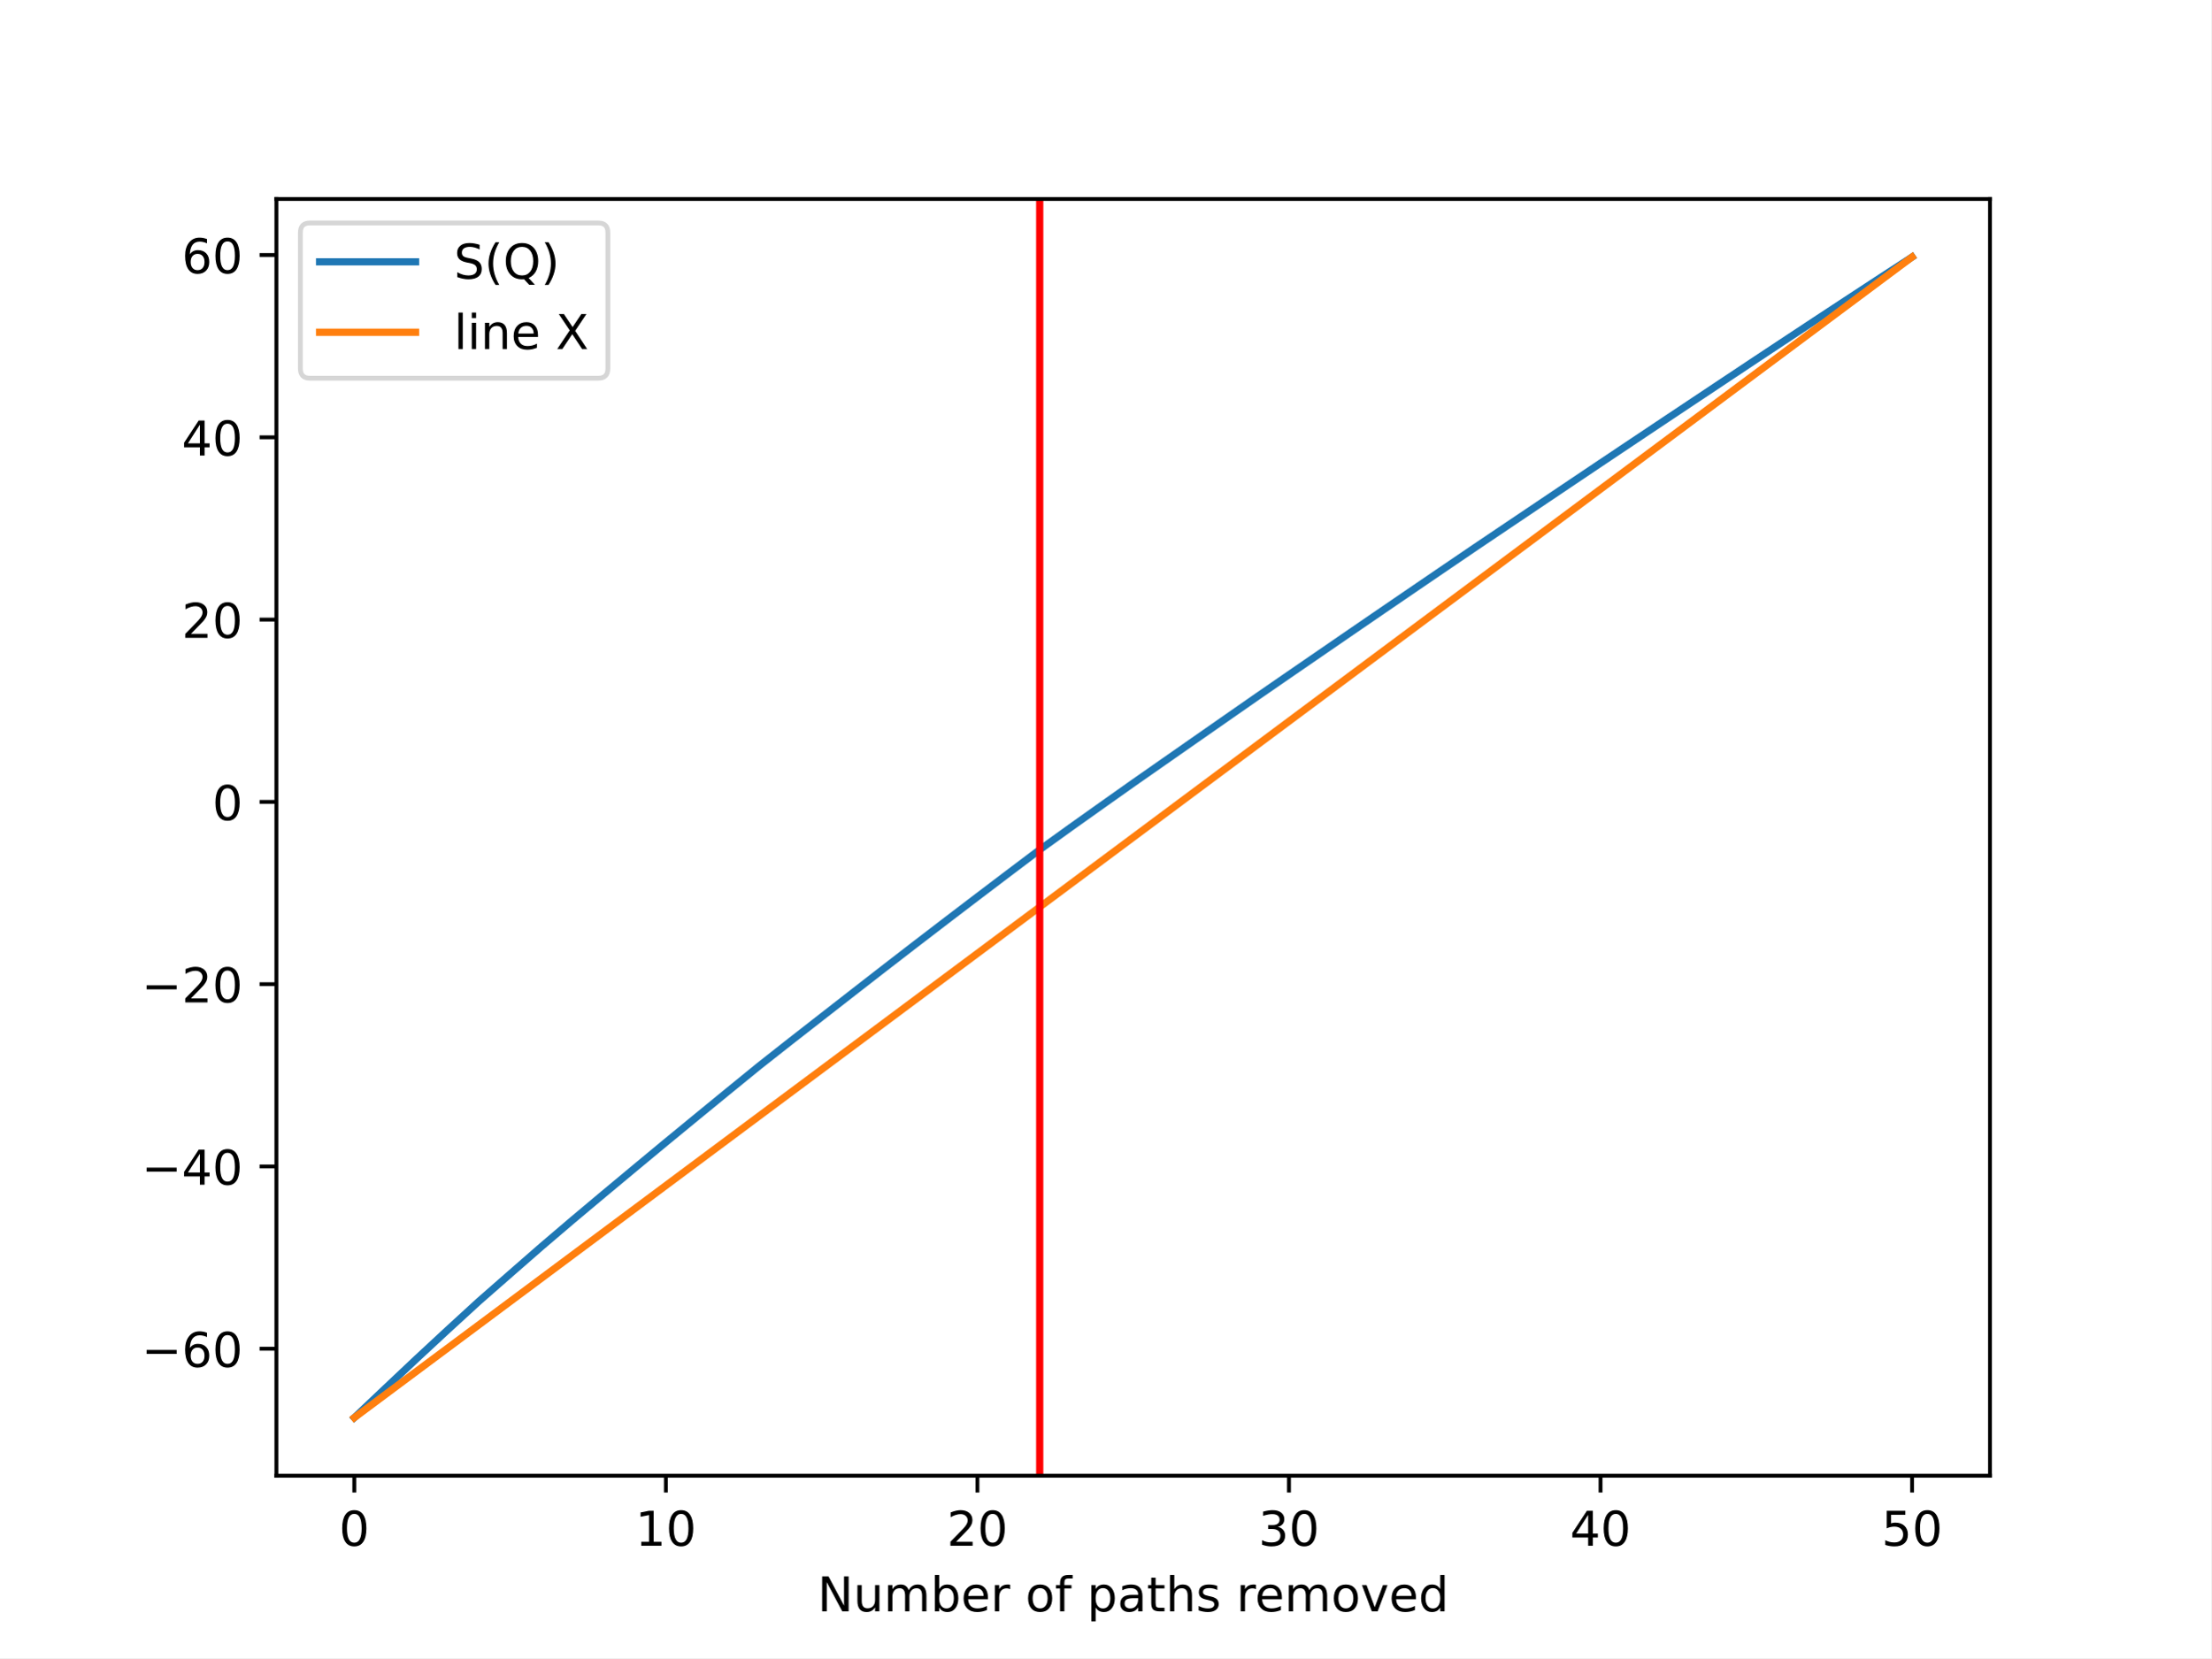
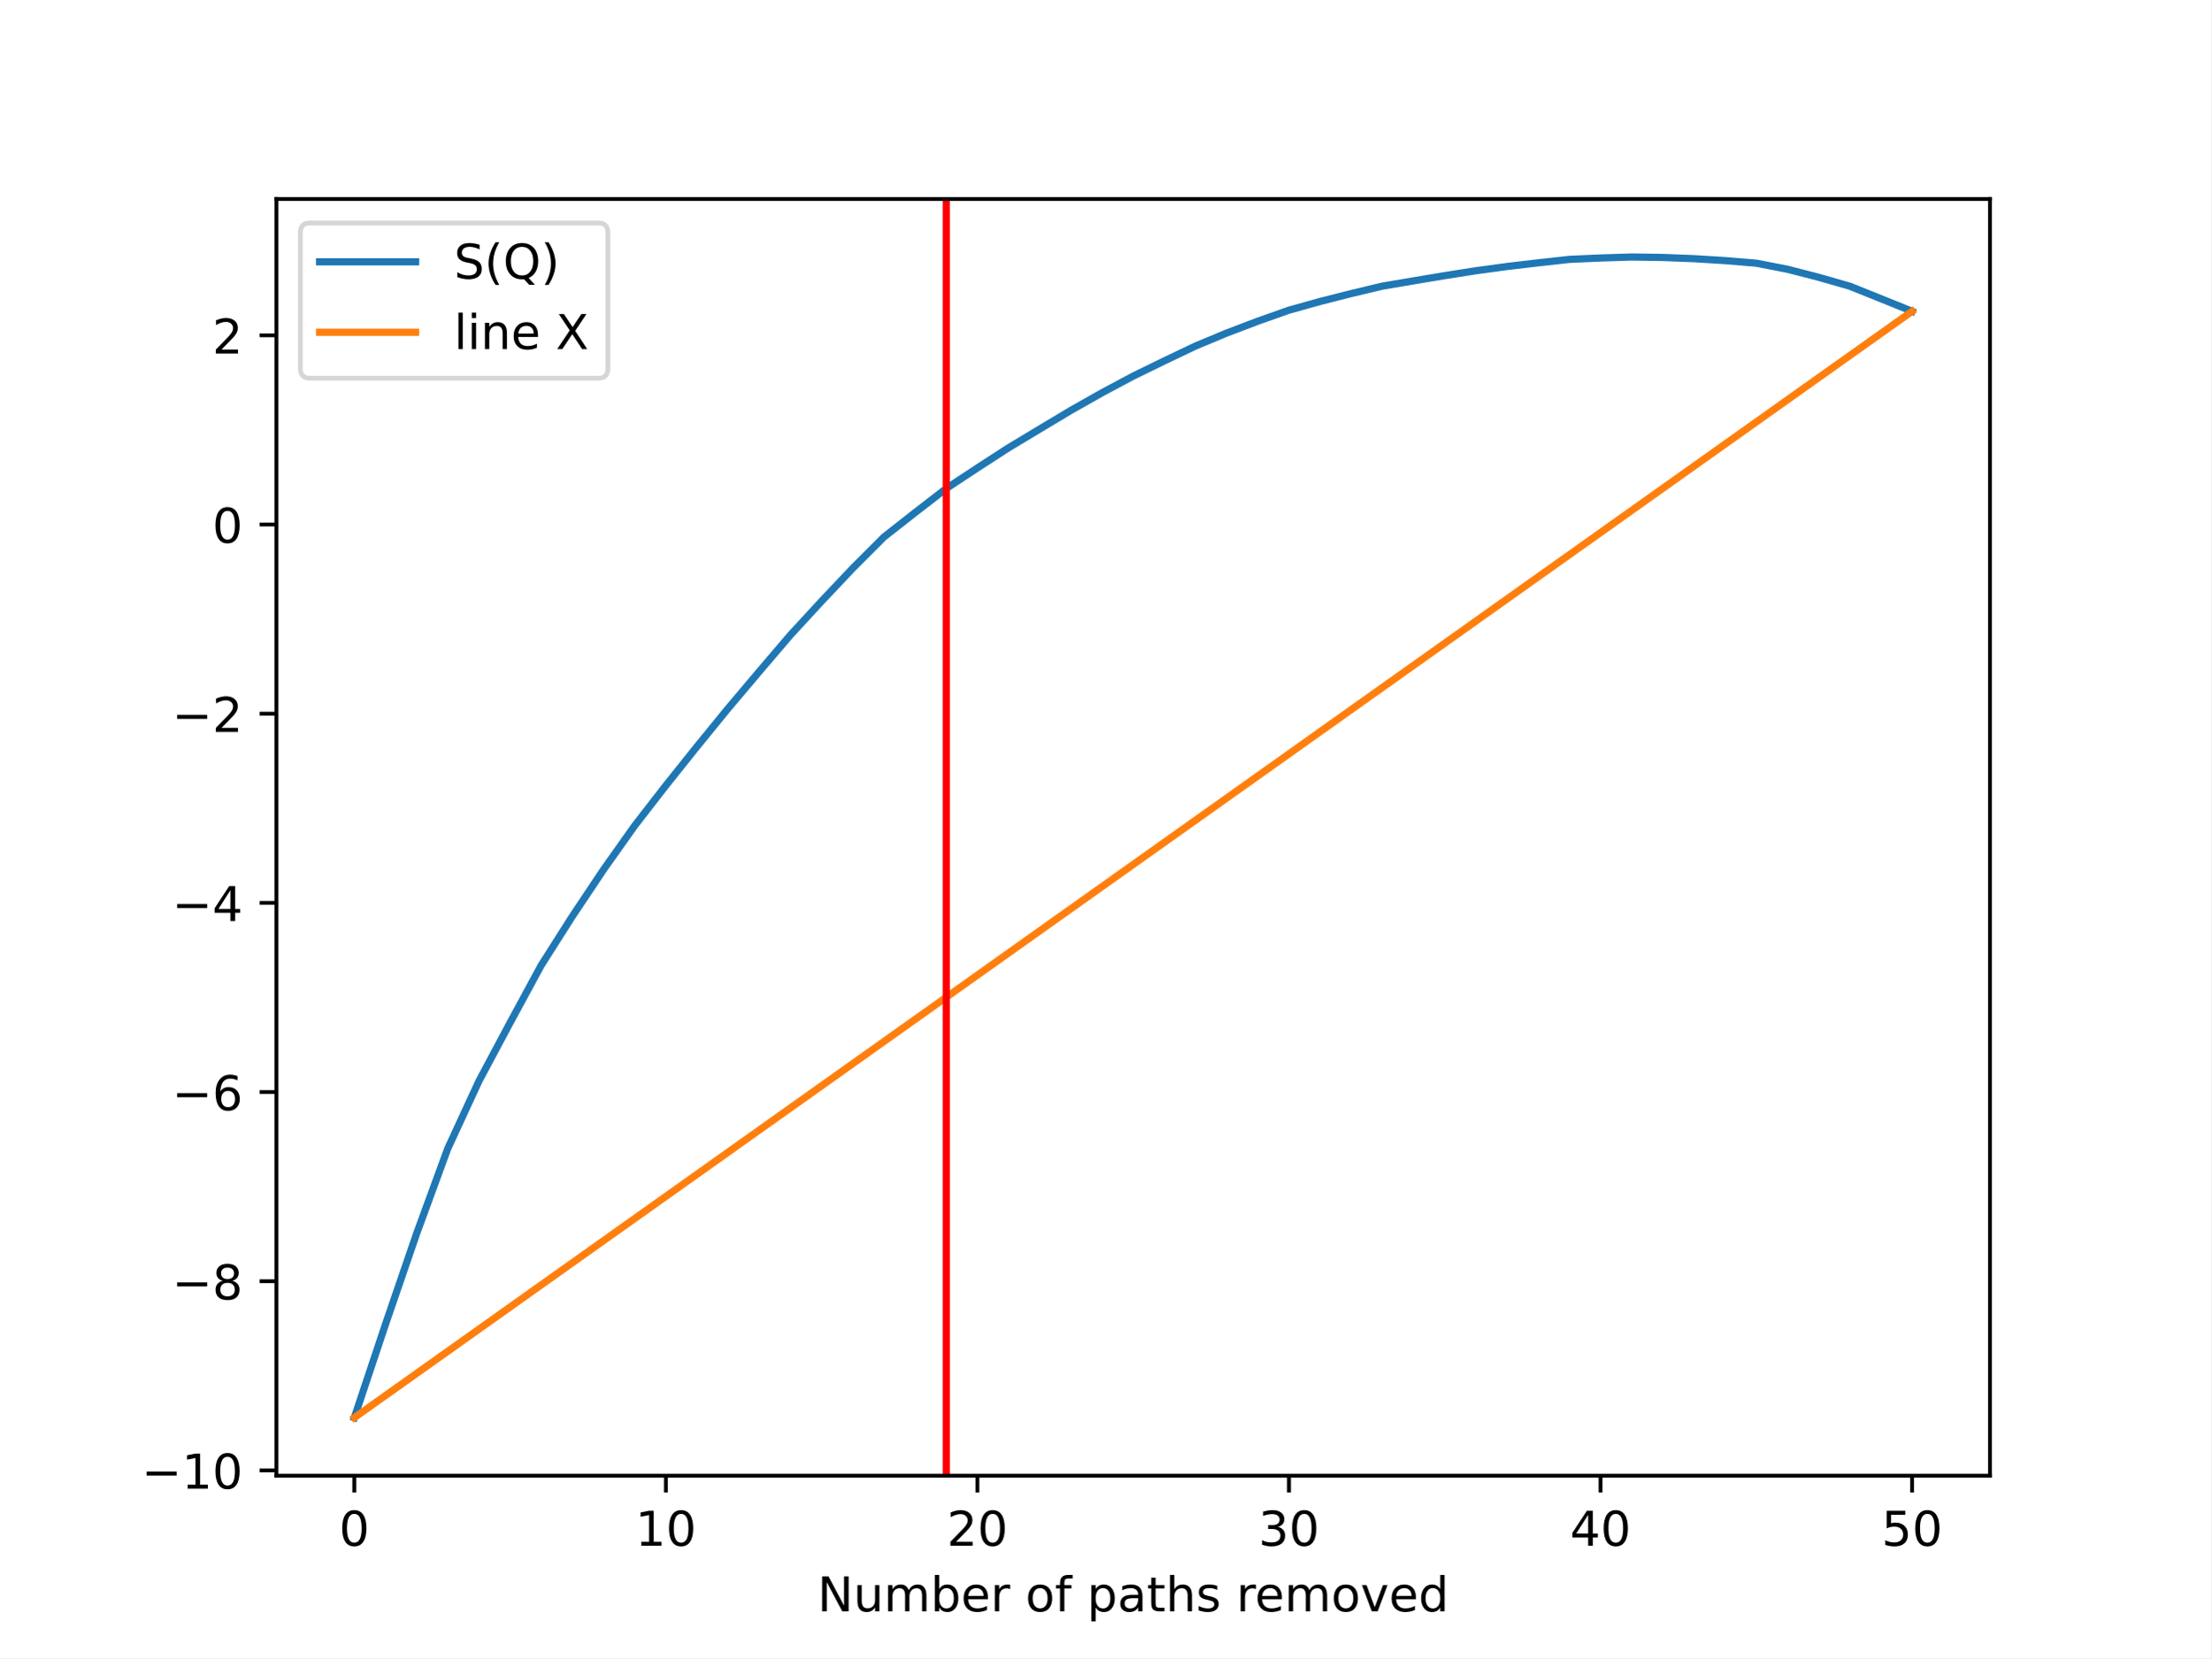
<svg xmlns="http://www.w3.org/2000/svg" xmlns:xlink="http://www.w3.org/1999/xlink" height="345.6pt" version="1.1" viewBox="0 0 460.8 345.6" width="460.8pt">
  <defs>
    <style type="text/css">*{stroke-linecap:butt;stroke-linejoin:round;}</style>
  </defs>
  <g id="figure_1">
    <g id="patch_1">
      <path d="M 0 345.6  L 460.8 345.6  L 460.8 0  L 0 0  z " style="fill:#ffffff;" />
    </g>
    <g id="axes_1">
      <g id="patch_2">
        <path d="M 57.6 307.584  L 414.72 307.584  L 414.72 41.472  L 57.6 41.472  z " style="fill:#ffffff;" />
      </g>
      <g id="matplotlib.axis_1">
        <g id="xtick_1">
          <g id="line2d_1">
            <defs>
-               <path d="M 0 0  L 0 3.5  " id="m7bab67696e" style="stroke:#000000;stroke-width:0.8;" />
-             </defs>
-             <g>
-               <use style="stroke:#000000;stroke-width:0.8;" x="73.833" xlink:href="#m7bab67696e" y="307.584" />
+               <path d="M 0 0  L 0 3.5  " id="m28f51af39b" style="stroke:#000000;stroke-width:0.8;" />
+             </defs>
+             <g>
+               <use style="stroke:#000000;stroke-width:0.8;" x="73.833" xlink:href="#m28f51af39b" y="307.584" />
            </g>
          </g>
          <g id="text_1">
            <g transform="translate(70.65148 322.1824)scale(0.1 -0.1)">
              <defs>
                <path d="M 31.781 66.406  Q 24.172 66.406 20.328 58.906  Q 16.5 51.422 16.5 36.375  Q 16.5 21.391 20.328 13.891  Q 24.172 6.391 31.781 6.391  Q 39.453 6.391 43.281 13.891  Q 47.125 21.391 47.125 36.375  Q 47.125 51.422 43.281 58.906  Q 39.453 66.406 31.781 66.406  z M 31.781 74.219  Q 44.047 74.219 50.516 64.516  Q 56.984 54.828 56.984 36.375  Q 56.984 17.969 50.516 8.266  Q 44.047 -1.422 31.781 -1.422  Q 19.531 -1.422 13.062 8.266  Q 6.594 17.969 6.594 36.375  Q 6.594 54.828 13.062 64.516  Q 19.531 74.219 31.781 74.219  z " id="DejaVuSans-48" />
              </defs>
              <use xlink:href="#DejaVuSans-48" />
            </g>
          </g>
        </g>
        <g id="xtick_2">
          <g id="line2d_2">
            <g>
-               <use style="stroke:#000000;stroke-width:0.8;" x="138.764" xlink:href="#m7bab67696e" y="307.584" />
+               <use style="stroke:#000000;stroke-width:0.8;" x="138.764" xlink:href="#m28f51af39b" y="307.584" />
            </g>
          </g>
          <g id="text_2">
            <g transform="translate(132.4011 322.1824)scale(0.1 -0.1)">
              <defs>
                <path d="M 12.406 8.297  L 28.516 8.297  L 28.516 63.922  L 10.984 60.406  L 10.984 69.391  L 28.422 72.906  L 38.281 72.906  L 38.281 8.297  L 54.391 8.297  L 54.391 0  L 12.406 0  z " id="DejaVuSans-49" />
              </defs>
              <use xlink:href="#DejaVuSans-49" />
              <use x="63.623" xlink:href="#DejaVuSans-48" />
            </g>
          </g>
        </g>
        <g id="xtick_3">
          <g id="line2d_3">
            <g>
-               <use style="stroke:#000000;stroke-width:0.8;" x="203.695" xlink:href="#m7bab67696e" y="307.584" />
+               <use style="stroke:#000000;stroke-width:0.8;" x="203.695" xlink:href="#m28f51af39b" y="307.584" />
            </g>
          </g>
          <g id="text_3">
            <g transform="translate(197.332 322.1824)scale(0.1 -0.1)">
              <defs>
                <path d="M 19.188 8.297  L 53.609 8.297  L 53.609 0  L 7.328 0  L 7.328 8.297  Q 12.938 14.109 22.625 23.891  Q 32.328 33.688 34.812 36.531  Q 39.547 41.844 41.422 45.531  Q 43.312 49.219 43.312 52.781  Q 43.312 58.594 39.234 62.25  Q 35.156 65.922 28.609 65.922  Q 23.969 65.922 18.812 64.312  Q 13.672 62.703 7.812 59.422  L 7.812 69.391  Q 13.766 71.781 18.938 73  Q 24.125 74.219 28.422 74.219  Q 39.75 74.219 46.484 68.547  Q 53.219 62.891 53.219 53.422  Q 53.219 48.922 51.531 44.891  Q 49.859 40.875 45.406 35.406  Q 44.188 33.984 37.641 27.219  Q 31.109 20.453 19.188 8.297  z " id="DejaVuSans-50" />
              </defs>
              <use xlink:href="#DejaVuSans-50" />
              <use x="63.623" xlink:href="#DejaVuSans-48" />
            </g>
          </g>
        </g>
        <g id="xtick_4">
          <g id="line2d_4">
            <g>
-               <use style="stroke:#000000;stroke-width:0.8;" x="268.625" xlink:href="#m7bab67696e" y="307.584" />
+               <use style="stroke:#000000;stroke-width:0.8;" x="268.625" xlink:href="#m28f51af39b" y="307.584" />
            </g>
          </g>
          <g id="text_4">
            <g transform="translate(262.263 322.1824)scale(0.1 -0.1)">
              <defs>
                <path d="M 40.578 39.312  Q 47.656 37.797 51.625 33  Q 55.609 28.219 55.609 21.188  Q 55.609 10.406 48.188 4.484  Q 40.766 -1.422 27.094 -1.422  Q 22.516 -1.422 17.656 -0.516  Q 12.797 0.391 7.625 2.203  L 7.625 11.719  Q 11.719 9.328 16.594 8.109  Q 21.484 6.891 26.812 6.891  Q 36.078 6.891 40.938 10.547  Q 45.797 14.203 45.797 21.188  Q 45.797 27.641 41.281 31.266  Q 36.766 34.906 28.719 34.906  L 20.219 34.906  L 20.219 43.016  L 29.109 43.016  Q 36.375 43.016 40.234 45.922  Q 44.094 48.828 44.094 54.297  Q 44.094 59.906 40.109 62.906  Q 36.141 65.922 28.719 65.922  Q 24.656 65.922 20.016 65.031  Q 15.375 64.156 9.812 62.312  L 9.812 71.094  Q 15.438 72.656 20.344 73.438  Q 25.25 74.219 29.594 74.219  Q 40.828 74.219 47.359 69.109  Q 53.906 64.016 53.906 55.328  Q 53.906 49.266 50.438 45.094  Q 46.969 40.922 40.578 39.312  z " id="DejaVuSans-51" />
              </defs>
              <use xlink:href="#DejaVuSans-51" />
              <use x="63.623" xlink:href="#DejaVuSans-48" />
            </g>
          </g>
        </g>
        <g id="xtick_5">
          <g id="line2d_5">
            <g>
-               <use style="stroke:#000000;stroke-width:0.8;" x="333.556" xlink:href="#m7bab67696e" y="307.584" />
+               <use style="stroke:#000000;stroke-width:0.8;" x="333.556" xlink:href="#m28f51af39b" y="307.584" />
            </g>
          </g>
          <g id="text_5">
            <g transform="translate(327.1939 322.1824)scale(0.1 -0.1)">
              <defs>
                <path d="M 37.797 64.312  L 12.891 25.391  L 37.797 25.391  z M 35.203 72.906  L 47.609 72.906  L 47.609 25.391  L 58.016 25.391  L 58.016 17.188  L 47.609 17.188  L 47.609 0  L 37.797 0  L 37.797 17.188  L 4.891 17.188  L 4.891 26.703  z " id="DejaVuSans-52" />
              </defs>
              <use xlink:href="#DejaVuSans-52" />
              <use x="63.623" xlink:href="#DejaVuSans-48" />
            </g>
          </g>
        </g>
        <g id="xtick_6">
          <g id="line2d_6">
            <g>
-               <use style="stroke:#000000;stroke-width:0.8;" x="398.487" xlink:href="#m7bab67696e" y="307.584" />
+               <use style="stroke:#000000;stroke-width:0.8;" x="398.487" xlink:href="#m28f51af39b" y="307.584" />
            </g>
          </g>
          <g id="text_6">
            <g transform="translate(392.1248 322.1824)scale(0.1 -0.1)">
              <defs>
                <path d="M 10.797 72.906  L 49.516 72.906  L 49.516 64.594  L 19.828 64.594  L 19.828 46.734  Q 21.969 47.469 24.109 47.828  Q 26.266 48.188 28.422 48.188  Q 40.625 48.188 47.75 41.5  Q 54.891 34.812 54.891 23.391  Q 54.891 11.625 47.562 5.094  Q 40.234 -1.422 26.906 -1.422  Q 22.312 -1.422 17.547 -0.641  Q 12.797 0.141 7.719 1.703  L 7.719 11.625  Q 12.109 9.234 16.797 8.062  Q 21.484 6.891 26.703 6.891  Q 35.156 6.891 40.078 11.328  Q 45.016 15.766 45.016 23.391  Q 45.016 31 40.078 35.438  Q 35.156 39.891 26.703 39.891  Q 22.75 39.891 18.812 39.016  Q 14.891 38.141 10.797 36.281  z " id="DejaVuSans-53" />
              </defs>
              <use xlink:href="#DejaVuSans-53" />
              <use x="63.623" xlink:href="#DejaVuSans-48" />
            </g>
          </g>
        </g>
        <g id="text_7">
          <g transform="translate(170.3561 335.8606)scale(0.1 -0.1)">
            <defs>
              <path d="M 9.812 72.906  L 23.094 72.906  L 55.422 11.922  L 55.422 72.906  L 64.984 72.906  L 64.984 0  L 51.703 0  L 19.391 60.984  L 19.391 0  L 9.812 0  z " id="DejaVuSans-78" />
              <path d="M 8.5 21.578  L 8.5 54.688  L 17.484 54.688  L 17.484 21.922  Q 17.484 14.156 20.5 10.266  Q 23.531 6.391 29.594 6.391  Q 36.859 6.391 41.078 11.031  Q 45.312 15.672 45.312 23.688  L 45.312 54.688  L 54.297 54.688  L 54.297 0  L 45.312 0  L 45.312 8.406  Q 42.047 3.422 37.719 1  Q 33.406 -1.422 27.688 -1.422  Q 18.266 -1.422 13.375 4.438  Q 8.5 10.297 8.5 21.578  z M 31.109 56  z " id="DejaVuSans-117" />
              <path d="M 52 44.188  Q 55.375 50.25 60.062 53.125  Q 64.75 56 71.094 56  Q 79.641 56 84.281 50.016  Q 88.922 44.047 88.922 33.016  L 88.922 0  L 79.891 0  L 79.891 32.719  Q 79.891 40.578 77.094 44.375  Q 74.312 48.188 68.609 48.188  Q 61.625 48.188 57.562 43.547  Q 53.516 38.922 53.516 30.906  L 53.516 0  L 44.484 0  L 44.484 32.719  Q 44.484 40.625 41.703 44.406  Q 38.922 48.188 33.109 48.188  Q 26.219 48.188 22.156 43.531  Q 18.109 38.875 18.109 30.906  L 18.109 0  L 9.078 0  L 9.078 54.688  L 18.109 54.688  L 18.109 46.188  Q 21.188 51.219 25.484 53.609  Q 29.781 56 35.688 56  Q 41.656 56 45.828 52.969  Q 50 49.953 52 44.188  z " id="DejaVuSans-109" />
              <path d="M 48.688 27.297  Q 48.688 37.203 44.609 42.844  Q 40.531 48.484 33.406 48.484  Q 26.266 48.484 22.188 42.844  Q 18.109 37.203 18.109 27.297  Q 18.109 17.391 22.188 11.75  Q 26.266 6.109 33.406 6.109  Q 40.531 6.109 44.609 11.75  Q 48.688 17.391 48.688 27.297  z M 18.109 46.391  Q 20.953 51.266 25.266 53.625  Q 29.594 56 35.594 56  Q 45.562 56 51.781 48.094  Q 58.016 40.188 58.016 27.297  Q 58.016 14.406 51.781 6.484  Q 45.562 -1.422 35.594 -1.422  Q 29.594 -1.422 25.266 0.953  Q 20.953 3.328 18.109 8.203  L 18.109 0  L 9.078 0  L 9.078 75.984  L 18.109 75.984  z " id="DejaVuSans-98" />
              <path d="M 56.203 29.594  L 56.203 25.203  L 14.891 25.203  Q 15.484 15.922 20.484 11.062  Q 25.484 6.203 34.422 6.203  Q 39.594 6.203 44.453 7.469  Q 49.312 8.734 54.109 11.281  L 54.109 2.781  Q 49.266 0.734 44.188 -0.344  Q 39.109 -1.422 33.891 -1.422  Q 20.797 -1.422 13.156 6.188  Q 5.516 13.812 5.516 26.812  Q 5.516 40.234 12.766 48.109  Q 20.016 56 32.328 56  Q 43.359 56 49.781 48.891  Q 56.203 41.797 56.203 29.594  z M 47.219 32.234  Q 47.125 39.594 43.094 43.984  Q 39.062 48.391 32.422 48.391  Q 24.906 48.391 20.391 44.141  Q 15.875 39.891 15.188 32.172  z " id="DejaVuSans-101" />
              <path d="M 41.109 46.297  Q 39.594 47.172 37.812 47.578  Q 36.031 48 33.891 48  Q 26.266 48 22.188 43.047  Q 18.109 38.094 18.109 28.812  L 18.109 0  L 9.078 0  L 9.078 54.688  L 18.109 54.688  L 18.109 46.188  Q 20.953 51.172 25.484 53.578  Q 30.031 56 36.531 56  Q 37.453 56 38.578 55.875  Q 39.703 55.766 41.062 55.516  z " id="DejaVuSans-114" />
              <path id="DejaVuSans-32" />
              <path d="M 30.609 48.391  Q 23.391 48.391 19.188 42.75  Q 14.984 37.109 14.984 27.297  Q 14.984 17.484 19.156 11.844  Q 23.344 6.203 30.609 6.203  Q 37.797 6.203 41.984 11.859  Q 46.188 17.531 46.188 27.297  Q 46.188 37.016 41.984 42.703  Q 37.797 48.391 30.609 48.391  z M 30.609 56  Q 42.328 56 49.016 48.375  Q 55.719 40.766 55.719 27.297  Q 55.719 13.875 49.016 6.219  Q 42.328 -1.422 30.609 -1.422  Q 18.844 -1.422 12.172 6.219  Q 5.516 13.875 5.516 27.297  Q 5.516 40.766 12.172 48.375  Q 18.844 56 30.609 56  z " id="DejaVuSans-111" />
              <path d="M 37.109 75.984  L 37.109 68.5  L 28.516 68.5  Q 23.688 68.5 21.797 66.547  Q 19.922 64.594 19.922 59.516  L 19.922 54.688  L 34.719 54.688  L 34.719 47.703  L 19.922 47.703  L 19.922 0  L 10.891 0  L 10.891 47.703  L 2.297 47.703  L 2.297 54.688  L 10.891 54.688  L 10.891 58.5  Q 10.891 67.625 15.141 71.797  Q 19.391 75.984 28.609 75.984  z " id="DejaVuSans-102" />
              <path d="M 18.109 8.203  L 18.109 -20.797  L 9.078 -20.797  L 9.078 54.688  L 18.109 54.688  L 18.109 46.391  Q 20.953 51.266 25.266 53.625  Q 29.594 56 35.594 56  Q 45.562 56 51.781 48.094  Q 58.016 40.188 58.016 27.297  Q 58.016 14.406 51.781 6.484  Q 45.562 -1.422 35.594 -1.422  Q 29.594 -1.422 25.266 0.953  Q 20.953 3.328 18.109 8.203  z M 48.688 27.297  Q 48.688 37.203 44.609 42.844  Q 40.531 48.484 33.406 48.484  Q 26.266 48.484 22.188 42.844  Q 18.109 37.203 18.109 27.297  Q 18.109 17.391 22.188 11.75  Q 26.266 6.109 33.406 6.109  Q 40.531 6.109 44.609 11.75  Q 48.688 17.391 48.688 27.297  z " id="DejaVuSans-112" />
              <path d="M 34.281 27.484  Q 23.391 27.484 19.188 25  Q 14.984 22.516 14.984 16.5  Q 14.984 11.719 18.141 8.906  Q 21.297 6.109 26.703 6.109  Q 34.188 6.109 38.703 11.406  Q 43.219 16.703 43.219 25.484  L 43.219 27.484  z M 52.203 31.203  L 52.203 0  L 43.219 0  L 43.219 8.297  Q 40.141 3.328 35.547 0.953  Q 30.953 -1.422 24.312 -1.422  Q 15.922 -1.422 10.953 3.297  Q 6 8.016 6 15.922  Q 6 25.141 12.172 29.828  Q 18.359 34.516 30.609 34.516  L 43.219 34.516  L 43.219 35.406  Q 43.219 41.609 39.141 45  Q 35.062 48.391 27.688 48.391  Q 23 48.391 18.547 47.266  Q 14.109 46.141 10.016 43.891  L 10.016 52.203  Q 14.938 54.109 19.578 55.047  Q 24.219 56 28.609 56  Q 40.484 56 46.344 49.844  Q 52.203 43.703 52.203 31.203  z " id="DejaVuSans-97" />
              <path d="M 18.312 70.219  L 18.312 54.688  L 36.812 54.688  L 36.812 47.703  L 18.312 47.703  L 18.312 18.016  Q 18.312 11.328 20.141 9.422  Q 21.969 7.516 27.594 7.516  L 36.812 7.516  L 36.812 0  L 27.594 0  Q 17.188 0 13.234 3.875  Q 9.281 7.766 9.281 18.016  L 9.281 47.703  L 2.688 47.703  L 2.688 54.688  L 9.281 54.688  L 9.281 70.219  z " id="DejaVuSans-116" />
              <path d="M 54.891 33.016  L 54.891 0  L 45.906 0  L 45.906 32.719  Q 45.906 40.484 42.875 44.328  Q 39.844 48.188 33.797 48.188  Q 26.516 48.188 22.312 43.547  Q 18.109 38.922 18.109 30.906  L 18.109 0  L 9.078 0  L 9.078 75.984  L 18.109 75.984  L 18.109 46.188  Q 21.344 51.125 25.703 53.562  Q 30.078 56 35.797 56  Q 45.219 56 50.047 50.172  Q 54.891 44.344 54.891 33.016  z " id="DejaVuSans-104" />
              <path d="M 44.281 53.078  L 44.281 44.578  Q 40.484 46.531 36.375 47.5  Q 32.281 48.484 27.875 48.484  Q 21.188 48.484 17.844 46.438  Q 14.5 44.391 14.5 40.281  Q 14.5 37.156 16.891 35.375  Q 19.281 33.594 26.516 31.984  L 29.594 31.297  Q 39.156 29.25 43.188 25.516  Q 47.219 21.781 47.219 15.094  Q 47.219 7.469 41.188 3.016  Q 35.156 -1.422 24.609 -1.422  Q 20.219 -1.422 15.453 -0.562  Q 10.688 0.297 5.422 2  L 5.422 11.281  Q 10.406 8.688 15.234 7.391  Q 20.062 6.109 24.812 6.109  Q 31.156 6.109 34.562 8.281  Q 37.984 10.453 37.984 14.406  Q 37.984 18.062 35.516 20.016  Q 33.062 21.969 24.703 23.781  L 21.578 24.516  Q 13.234 26.266 9.516 29.906  Q 5.812 33.547 5.812 39.891  Q 5.812 47.609 11.281 51.797  Q 16.75 56 26.812 56  Q 31.781 56 36.172 55.266  Q 40.578 54.547 44.281 53.078  z " id="DejaVuSans-115" />
              <path d="M 2.984 54.688  L 12.5 54.688  L 29.594 8.797  L 46.688 54.688  L 56.203 54.688  L 35.688 0  L 23.484 0  z " id="DejaVuSans-118" />
              <path d="M 45.406 46.391  L 45.406 75.984  L 54.391 75.984  L 54.391 0  L 45.406 0  L 45.406 8.203  Q 42.578 3.328 38.25 0.953  Q 33.938 -1.422 27.875 -1.422  Q 17.969 -1.422 11.734 6.484  Q 5.516 14.406 5.516 27.297  Q 5.516 40.188 11.734 48.094  Q 17.969 56 27.875 56  Q 33.938 56 38.25 53.625  Q 42.578 51.266 45.406 46.391  z M 14.797 27.297  Q 14.797 17.391 18.875 11.75  Q 22.953 6.109 30.078 6.109  Q 37.203 6.109 41.297 11.75  Q 45.406 17.391 45.406 27.297  Q 45.406 37.203 41.297 42.844  Q 37.203 48.484 30.078 48.484  Q 22.953 48.484 18.875 42.844  Q 14.797 37.203 14.797 27.297  z " id="DejaVuSans-100" />
            </defs>
            <use xlink:href="#DejaVuSans-78" />
            <use x="74.805" xlink:href="#DejaVuSans-117" />
            <use x="138.184" xlink:href="#DejaVuSans-109" />
            <use x="235.596" xlink:href="#DejaVuSans-98" />
            <use x="299.072" xlink:href="#DejaVuSans-101" />
            <use x="360.596" xlink:href="#DejaVuSans-114" />
            <use x="401.709" xlink:href="#DejaVuSans-32" />
            <use x="433.496" xlink:href="#DejaVuSans-111" />
            <use x="494.678" xlink:href="#DejaVuSans-102" />
            <use x="529.883" xlink:href="#DejaVuSans-32" />
            <use x="561.67" xlink:href="#DejaVuSans-112" />
            <use x="625.146" xlink:href="#DejaVuSans-97" />
            <use x="686.426" xlink:href="#DejaVuSans-116" />
            <use x="725.635" xlink:href="#DejaVuSans-104" />
            <use x="789.014" xlink:href="#DejaVuSans-115" />
            <use x="841.113" xlink:href="#DejaVuSans-32" />
            <use x="872.9" xlink:href="#DejaVuSans-114" />
            <use x="911.764" xlink:href="#DejaVuSans-101" />
            <use x="973.287" xlink:href="#DejaVuSans-109" />
            <use x="1070.699" xlink:href="#DejaVuSans-111" />
            <use x="1131.881" xlink:href="#DejaVuSans-118" />
            <use x="1191.061" xlink:href="#DejaVuSans-101" />
            <use x="1252.584" xlink:href="#DejaVuSans-100" />
          </g>
        </g>
      </g>
      <g id="matplotlib.axis_2">
        <g id="ytick_1">
          <g id="line2d_7">
            <defs>
-               <path d="M 0 0  L -3.5 0  " id="m3a266a05ab" style="stroke:#000000;stroke-width:0.8;" />
-             </defs>
-             <g>
-               <use style="stroke:#000000;stroke-width:0.8;" x="57.6" xlink:href="#m3a266a05ab" y="281.118" />
+               <path d="M 0 0  L -3.5 0  " id="m66d0de750e" style="stroke:#000000;stroke-width:0.8;" />
+             </defs>
+             <g>
+               <use style="stroke:#000000;stroke-width:0.8;" x="57.6" xlink:href="#m66d0de750e" y="306.479" />
            </g>
          </g>
          <g id="text_8">
-             <g transform="translate(29.49531 284.9176)scale(0.1 -0.1)">
+             <g transform="translate(29.49531 310.2779)scale(0.1 -0.1)">
              <defs>
                <path d="M 10.594 35.5  L 73.188 35.5  L 73.188 27.203  L 10.594 27.203  z " id="DejaVuSans-8722" />
-                 <path d="M 33.016 40.375  Q 26.375 40.375 22.484 35.828  Q 18.609 31.297 18.609 23.391  Q 18.609 15.531 22.484 10.953  Q 26.375 6.391 33.016 6.391  Q 39.656 6.391 43.531 10.953  Q 47.406 15.531 47.406 23.391  Q 47.406 31.297 43.531 35.828  Q 39.656 40.375 33.016 40.375  z M 52.594 71.297  L 52.594 62.312  Q 48.875 64.062 45.094 64.984  Q 41.312 65.922 37.594 65.922  Q 27.828 65.922 22.672 59.328  Q 17.531 52.734 16.797 39.406  Q 19.672 43.656 24.016 45.922  Q 28.375 48.188 33.594 48.188  Q 44.578 48.188 50.953 41.516  Q 57.328 34.859 57.328 23.391  Q 57.328 12.156 50.688 5.359  Q 44.047 -1.422 33.016 -1.422  Q 20.359 -1.422 13.672 8.266  Q 6.984 17.969 6.984 36.375  Q 6.984 53.656 15.188 63.938  Q 23.391 74.219 37.203 74.219  Q 40.922 74.219 44.703 73.484  Q 48.484 72.75 52.594 71.297  z " id="DejaVuSans-54" />
-               </defs>
-               <use xlink:href="#DejaVuSans-8722" />
-               <use x="83.789" xlink:href="#DejaVuSans-54" />
+               </defs>
+               <use xlink:href="#DejaVuSans-8722" />
+               <use x="83.789" xlink:href="#DejaVuSans-49" />
              <use x="147.412" xlink:href="#DejaVuSans-48" />
            </g>
          </g>
        </g>
        <g id="ytick_2">
          <g id="line2d_8">
            <g>
-               <use style="stroke:#000000;stroke-width:0.8;" x="57.6" xlink:href="#m3a266a05ab" y="243.124" />
+               <use style="stroke:#000000;stroke-width:0.8;" x="57.6" xlink:href="#m66d0de750e" y="267.046" />
            </g>
          </g>
          <g id="text_9">
-             <g transform="translate(29.49531 246.9228)scale(0.1 -0.1)">
-               <use xlink:href="#DejaVuSans-8722" />
-               <use x="83.789" xlink:href="#DejaVuSans-52" />
-               <use x="147.412" xlink:href="#DejaVuSans-48" />
+             <g transform="translate(35.85781 270.8457)scale(0.1 -0.1)">
+               <defs>
+                 <path d="M 31.781 34.625  Q 24.75 34.625 20.719 30.859  Q 16.703 27.094 16.703 20.516  Q 16.703 13.922 20.719 10.156  Q 24.75 6.391 31.781 6.391  Q 38.812 6.391 42.859 10.172  Q 46.922 13.969 46.922 20.516  Q 46.922 27.094 42.891 30.859  Q 38.875 34.625 31.781 34.625  z M 21.922 38.812  Q 15.578 40.375 12.031 44.719  Q 8.5 49.078 8.5 55.328  Q 8.5 64.062 14.719 69.141  Q 20.953 74.219 31.781 74.219  Q 42.672 74.219 48.875 69.141  Q 55.078 64.062 55.078 55.328  Q 55.078 49.078 51.531 44.719  Q 48 40.375 41.703 38.812  Q 48.828 37.156 52.797 32.312  Q 56.781 27.484 56.781 20.516  Q 56.781 9.906 50.312 4.234  Q 43.844 -1.422 31.781 -1.422  Q 19.734 -1.422 13.25 4.234  Q 6.781 9.906 6.781 20.516  Q 6.781 27.484 10.781 32.312  Q 14.797 37.156 21.922 38.812  z M 18.312 54.391  Q 18.312 48.734 21.844 45.562  Q 25.391 42.391 31.781 42.391  Q 38.141 42.391 41.719 45.562  Q 45.312 48.734 45.312 54.391  Q 45.312 60.062 41.719 63.234  Q 38.141 66.406 31.781 66.406  Q 25.391 66.406 21.844 63.234  Q 18.312 60.062 18.312 54.391  z " id="DejaVuSans-56" />
+               </defs>
+               <use xlink:href="#DejaVuSans-8722" />
+               <use x="83.789" xlink:href="#DejaVuSans-56" />
            </g>
          </g>
        </g>
        <g id="ytick_3">
          <g id="line2d_9">
            <g>
-               <use style="stroke:#000000;stroke-width:0.8;" x="57.6" xlink:href="#m3a266a05ab" y="205.129" />
+               <use style="stroke:#000000;stroke-width:0.8;" x="57.6" xlink:href="#m66d0de750e" y="227.614" />
            </g>
          </g>
          <g id="text_10">
-             <g transform="translate(29.49531 208.9279)scale(0.1 -0.1)">
-               <use xlink:href="#DejaVuSans-8722" />
-               <use x="83.789" xlink:href="#DejaVuSans-50" />
-               <use x="147.412" xlink:href="#DejaVuSans-48" />
+             <g transform="translate(35.85781 231.4134)scale(0.1 -0.1)">
+               <defs>
+                 <path d="M 33.016 40.375  Q 26.375 40.375 22.484 35.828  Q 18.609 31.297 18.609 23.391  Q 18.609 15.531 22.484 10.953  Q 26.375 6.391 33.016 6.391  Q 39.656 6.391 43.531 10.953  Q 47.406 15.531 47.406 23.391  Q 47.406 31.297 43.531 35.828  Q 39.656 40.375 33.016 40.375  z M 52.594 71.297  L 52.594 62.312  Q 48.875 64.062 45.094 64.984  Q 41.312 65.922 37.594 65.922  Q 27.828 65.922 22.672 59.328  Q 17.531 52.734 16.797 39.406  Q 19.672 43.656 24.016 45.922  Q 28.375 48.188 33.594 48.188  Q 44.578 48.188 50.953 41.516  Q 57.328 34.859 57.328 23.391  Q 57.328 12.156 50.688 5.359  Q 44.047 -1.422 33.016 -1.422  Q 20.359 -1.422 13.672 8.266  Q 6.984 17.969 6.984 36.375  Q 6.984 53.656 15.188 63.938  Q 23.391 74.219 37.203 74.219  Q 40.922 74.219 44.703 73.484  Q 48.484 72.75 52.594 71.297  z " id="DejaVuSans-54" />
+               </defs>
+               <use xlink:href="#DejaVuSans-8722" />
+               <use x="83.789" xlink:href="#DejaVuSans-54" />
            </g>
          </g>
        </g>
        <g id="ytick_4">
          <g id="line2d_10">
            <g>
-               <use style="stroke:#000000;stroke-width:0.8;" x="57.6" xlink:href="#m3a266a05ab" y="167.134" />
+               <use style="stroke:#000000;stroke-width:0.8;" x="57.6" xlink:href="#m66d0de750e" y="188.182" />
            </g>
          </g>
          <g id="text_11">
-             <g transform="translate(44.2375 170.933)scale(0.1 -0.1)">
-               <use xlink:href="#DejaVuSans-48" />
+             <g transform="translate(35.85781 191.9812)scale(0.1 -0.1)">
+               <use xlink:href="#DejaVuSans-8722" />
+               <use x="83.789" xlink:href="#DejaVuSans-52" />
            </g>
          </g>
        </g>
        <g id="ytick_5">
          <g id="line2d_11">
            <g>
-               <use style="stroke:#000000;stroke-width:0.8;" x="57.6" xlink:href="#m3a266a05ab" y="129.139" />
+               <use style="stroke:#000000;stroke-width:0.8;" x="57.6" xlink:href="#m66d0de750e" y="148.75" />
            </g>
          </g>
          <g id="text_12">
-             <g transform="translate(37.875 132.9381)scale(0.1 -0.1)">
-               <use xlink:href="#DejaVuSans-50" />
-               <use x="63.623" xlink:href="#DejaVuSans-48" />
+             <g transform="translate(35.85781 152.5489)scale(0.1 -0.1)">
+               <use xlink:href="#DejaVuSans-8722" />
+               <use x="83.789" xlink:href="#DejaVuSans-50" />
            </g>
          </g>
        </g>
        <g id="ytick_6">
          <g id="line2d_12">
            <g>
-               <use style="stroke:#000000;stroke-width:0.8;" x="57.6" xlink:href="#m3a266a05ab" y="91.144" />
+               <use style="stroke:#000000;stroke-width:0.8;" x="57.6" xlink:href="#m66d0de750e" y="109.317" />
            </g>
          </g>
          <g id="text_13">
-             <g transform="translate(37.875 94.94326)scale(0.1 -0.1)">
-               <use xlink:href="#DejaVuSans-52" />
-               <use x="63.623" xlink:href="#DejaVuSans-48" />
+             <g transform="translate(44.2375 113.1167)scale(0.1 -0.1)">
+               <use xlink:href="#DejaVuSans-48" />
            </g>
          </g>
        </g>
        <g id="ytick_7">
          <g id="line2d_13">
            <g>
-               <use style="stroke:#000000;stroke-width:0.8;" x="57.6" xlink:href="#m3a266a05ab" y="53.149" />
+               <use style="stroke:#000000;stroke-width:0.8;" x="57.6" xlink:href="#m66d0de750e" y="69.885" />
            </g>
          </g>
          <g id="text_14">
-             <g transform="translate(37.875 56.94839)scale(0.1 -0.1)">
-               <use xlink:href="#DejaVuSans-54" />
-               <use x="63.623" xlink:href="#DejaVuSans-48" />
+             <g transform="translate(44.2375 73.68447)scale(0.1 -0.1)">
+               <use xlink:href="#DejaVuSans-50" />
            </g>
          </g>
        </g>
      </g>
      <g id="line2d_14">
-         <path clip-path="url(#pd8e454e1e8)" d="M 73.833 295.488  L 80.326 289.334  L 86.819 283.206  L 93.312 277.182  L 99.805 271.232  L 106.298 265.545  L 112.791 259.875  L 119.284 254.337  L 125.777 248.89  L 132.271 243.48  L 138.764 238.096  L 145.257 232.761  L 151.75 227.443  L 158.243 222.152  L 164.736 217.04  L 171.229 211.975  L 177.722 206.916  L 184.215 201.868  L 190.708 196.855  L 197.201 191.878  L 203.695 186.927  L 210.188 182.002  L 216.681 177.104  L 223.174 172.432  L 229.667 167.817  L 236.16 163.221  L 242.653 158.687  L 249.146 154.155  L 255.639 149.628  L 262.132 145.108  L 268.625 140.63  L 275.119 136.167  L 281.612 131.705  L 288.105 127.257  L 294.598 122.823  L 301.091 118.399  L 307.584 113.986  L 314.077 109.615  L 320.57 105.249  L 327.063 100.886  L 333.556 96.527  L 340.049 92.185  L 346.543 87.849  L 353.036 83.522  L 359.529 79.203  L 366.022 74.888  L 372.515 70.591  L 379.008 66.307  L 385.501 62.043  L 391.994 57.789  L 398.487 53.568  " style="fill:none;stroke:#1f77b4;stroke-linecap:square;stroke-width:1.5;" />
+         <path clip-path="url(#p68b3d24cc6)" d="M 73.833 295.488  L 80.326 276.04  L 86.819 257.116  L 93.312 239.393  L 99.805 225.333  L 106.298 213.167  L 112.791 201.189  L 119.284 190.978  L 125.777 181.256  L 132.271 172.094  L 138.764 163.723  L 145.257 155.601  L 151.75 147.638  L 158.243 139.953  L 164.736 132.344  L 171.229 125.296  L 177.722 118.425  L 184.215 111.933  L 190.708 106.834  L 197.201 101.813  L 203.695 97.528  L 210.188 93.324  L 216.681 89.418  L 223.174 85.529  L 229.667 81.857  L 236.16 78.389  L 242.653 75.216  L 249.146 72.121  L 255.639 69.411  L 262.132 66.944  L 268.625 64.645  L 275.119 62.829  L 281.612 61.179  L 288.105 59.632  L 294.598 58.532  L 301.091 57.447  L 307.584 56.424  L 314.077 55.543  L 320.57 54.778  L 327.063 54.057  L 333.556 53.771  L 340.049 53.568  L 346.543 53.661  L 353.036 53.915  L 359.529 54.312  L 366.022 54.854  L 372.515 56.117  L 379.008 57.788  L 385.501 59.651  L 391.994 62.256  L 398.487 64.88  " style="fill:none;stroke:#1f77b4;stroke-linecap:square;stroke-width:1.5;" />
      </g>
      <g id="line2d_15">
-         <path clip-path="url(#pd8e454e1e8)" d="M 73.833 295.488  L 398.487 53.568  " style="fill:none;stroke:#ff7f0e;stroke-linecap:square;stroke-width:1.5;" />
+         <path clip-path="url(#p68b3d24cc6)" d="M 73.833 295.488  L 398.487 64.88  " style="fill:none;stroke:#ff7f0e;stroke-linecap:square;stroke-width:1.5;" />
      </g>
      <g id="line2d_16">
-         <path clip-path="url(#pd8e454e1e8)" d="M 216.681 307.584  L 216.681 41.472  " style="fill:none;stroke:#ff0000;stroke-linecap:square;stroke-width:1.5;" />
+         <path clip-path="url(#p68b3d24cc6)" d="M 197.201 307.584  L 197.201 41.472  " style="fill:none;stroke:#ff0000;stroke-linecap:square;stroke-width:1.5;" />
      </g>
      <g id="patch_3">
        <path d="M 57.6 307.584  L 57.6 41.472  " style="fill:none;stroke:#000000;stroke-linecap:square;stroke-linejoin:miter;stroke-width:0.8;" />
      </g>
      <g id="patch_4">
        <path d="M 414.72 307.584  L 414.72 41.472  " style="fill:none;stroke:#000000;stroke-linecap:square;stroke-linejoin:miter;stroke-width:0.8;" />
      </g>
      <g id="patch_5">
        <path d="M 57.6 307.584  L 414.72 307.584  " style="fill:none;stroke:#000000;stroke-linecap:square;stroke-linejoin:miter;stroke-width:0.8;" />
      </g>
      <g id="patch_6">
        <path d="M 57.6 41.472  L 414.72 41.472  " style="fill:none;stroke:#000000;stroke-linecap:square;stroke-linejoin:miter;stroke-width:0.8;" />
      </g>
      <g id="legend_1">
        <g id="patch_7">
          <path d="M 64.6 78.828  L 124.675 78.828  Q 126.675 78.828 126.675 76.828  L 126.675 48.472  Q 126.675 46.472 124.675 46.472  L 64.6 46.472  Q 62.6 46.472 62.6 48.472  L 62.6 76.828  Q 62.6 78.828 64.6 78.828  z " style="fill:#ffffff;opacity:0.8;stroke:#cccccc;stroke-linejoin:miter;" />
        </g>
        <g id="line2d_17">
          <path d="M 66.6 54.57  L 86.6 54.57  " style="fill:none;stroke:#1f77b4;stroke-linecap:square;stroke-width:1.5;" />
        </g>
        <g id="line2d_18" />
        <g id="text_15">
          <g transform="translate(94.6 58.07044)scale(0.1 -0.1)">
            <defs>
              <path d="M 53.516 70.516  L 53.516 60.891  Q 47.906 63.578 42.922 64.891  Q 37.938 66.219 33.297 66.219  Q 25.25 66.219 20.875 63.094  Q 16.5 59.969 16.5 54.203  Q 16.5 49.359 19.406 46.891  Q 22.312 44.438 30.422 42.922  L 36.375 41.703  Q 47.406 39.594 52.656 34.297  Q 57.906 29 57.906 20.125  Q 57.906 9.516 50.797 4.047  Q 43.703 -1.422 29.984 -1.422  Q 24.812 -1.422 18.969 -0.25  Q 13.141 0.922 6.891 3.219  L 6.891 13.375  Q 12.891 10.016 18.656 8.297  Q 24.422 6.594 29.984 6.594  Q 38.422 6.594 43.016 9.906  Q 47.609 13.234 47.609 19.391  Q 47.609 24.75 44.312 27.781  Q 41.016 30.812 33.5 32.328  L 27.484 33.5  Q 16.453 35.688 11.516 40.375  Q 6.594 45.062 6.594 53.422  Q 6.594 63.094 13.406 68.656  Q 20.219 74.219 32.172 74.219  Q 37.312 74.219 42.625 73.281  Q 47.953 72.359 53.516 70.516  z " id="DejaVuSans-83" />
              <path d="M 31 75.875  Q 24.469 64.656 21.281 53.656  Q 18.109 42.672 18.109 31.391  Q 18.109 20.125 21.312 9.062  Q 24.516 -2 31 -13.188  L 23.188 -13.188  Q 15.875 -1.703 12.234 9.375  Q 8.594 20.453 8.594 31.391  Q 8.594 42.281 12.203 53.312  Q 15.828 64.359 23.188 75.875  z " id="DejaVuSans-40" />
              <path d="M 39.406 66.219  Q 28.656 66.219 22.328 58.203  Q 16.016 50.203 16.016 36.375  Q 16.016 22.609 22.328 14.594  Q 28.656 6.594 39.406 6.594  Q 50.141 6.594 56.422 14.594  Q 62.703 22.609 62.703 36.375  Q 62.703 50.203 56.422 58.203  Q 50.141 66.219 39.406 66.219  z M 53.219 1.312  L 66.219 -12.891  L 54.297 -12.891  L 43.5 -1.219  Q 41.891 -1.312 41.031 -1.359  Q 40.188 -1.422 39.406 -1.422  Q 24.031 -1.422 14.812 8.859  Q 5.609 19.141 5.609 36.375  Q 5.609 53.656 14.812 63.938  Q 24.031 74.219 39.406 74.219  Q 54.734 74.219 63.906 63.938  Q 73.094 53.656 73.094 36.375  Q 73.094 23.688 67.984 14.641  Q 62.891 5.609 53.219 1.312  z " id="DejaVuSans-81" />
              <path d="M 8.016 75.875  L 15.828 75.875  Q 23.141 64.359 26.781 53.312  Q 30.422 42.281 30.422 31.391  Q 30.422 20.453 26.781 9.375  Q 23.141 -1.703 15.828 -13.188  L 8.016 -13.188  Q 14.5 -2 17.703 9.062  Q 20.906 20.125 20.906 31.391  Q 20.906 42.672 17.703 53.656  Q 14.5 64.656 8.016 75.875  z " id="DejaVuSans-41" />
            </defs>
            <use xlink:href="#DejaVuSans-83" />
            <use x="63.477" xlink:href="#DejaVuSans-40" />
            <use x="102.49" xlink:href="#DejaVuSans-81" />
            <use x="181.201" xlink:href="#DejaVuSans-41" />
          </g>
        </g>
        <g id="line2d_19">
          <path d="M 66.6 69.249  L 86.6 69.249  " style="fill:none;stroke:#ff7f0e;stroke-linecap:square;stroke-width:1.5;" />
        </g>
        <g id="line2d_20" />
        <g id="text_16">
          <g transform="translate(94.6 72.74856)scale(0.1 -0.1)">
            <defs>
              <path d="M 9.422 75.984  L 18.406 75.984  L 18.406 0  L 9.422 0  z " id="DejaVuSans-108" />
              <path d="M 9.422 54.688  L 18.406 54.688  L 18.406 0  L 9.422 0  z M 9.422 75.984  L 18.406 75.984  L 18.406 64.594  L 9.422 64.594  z " id="DejaVuSans-105" />
              <path d="M 54.891 33.016  L 54.891 0  L 45.906 0  L 45.906 32.719  Q 45.906 40.484 42.875 44.328  Q 39.844 48.188 33.797 48.188  Q 26.516 48.188 22.312 43.547  Q 18.109 38.922 18.109 30.906  L 18.109 0  L 9.078 0  L 9.078 54.688  L 18.109 54.688  L 18.109 46.188  Q 21.344 51.125 25.703 53.562  Q 30.078 56 35.797 56  Q 45.219 56 50.047 50.172  Q 54.891 44.344 54.891 33.016  z " id="DejaVuSans-110" />
              <path d="M 6.297 72.906  L 16.891 72.906  L 35.016 45.797  L 53.219 72.906  L 63.812 72.906  L 40.375 37.891  L 65.375 0  L 54.781 0  L 34.281 31  L 13.625 0  L 2.984 0  L 29 38.922  z " id="DejaVuSans-88" />
            </defs>
            <use xlink:href="#DejaVuSans-108" />
            <use x="27.783" xlink:href="#DejaVuSans-105" />
            <use x="55.566" xlink:href="#DejaVuSans-110" />
            <use x="118.945" xlink:href="#DejaVuSans-101" />
            <use x="180.469" xlink:href="#DejaVuSans-32" />
            <use x="212.256" xlink:href="#DejaVuSans-88" />
          </g>
        </g>
      </g>
    </g>
  </g>
  <defs>
-     <clipPath id="pd8e454e1e8">
+     <clipPath id="p68b3d24cc6">
      <rect height="266.112" width="357.12" x="57.6" y="41.472" />
    </clipPath>
  </defs>
</svg>
